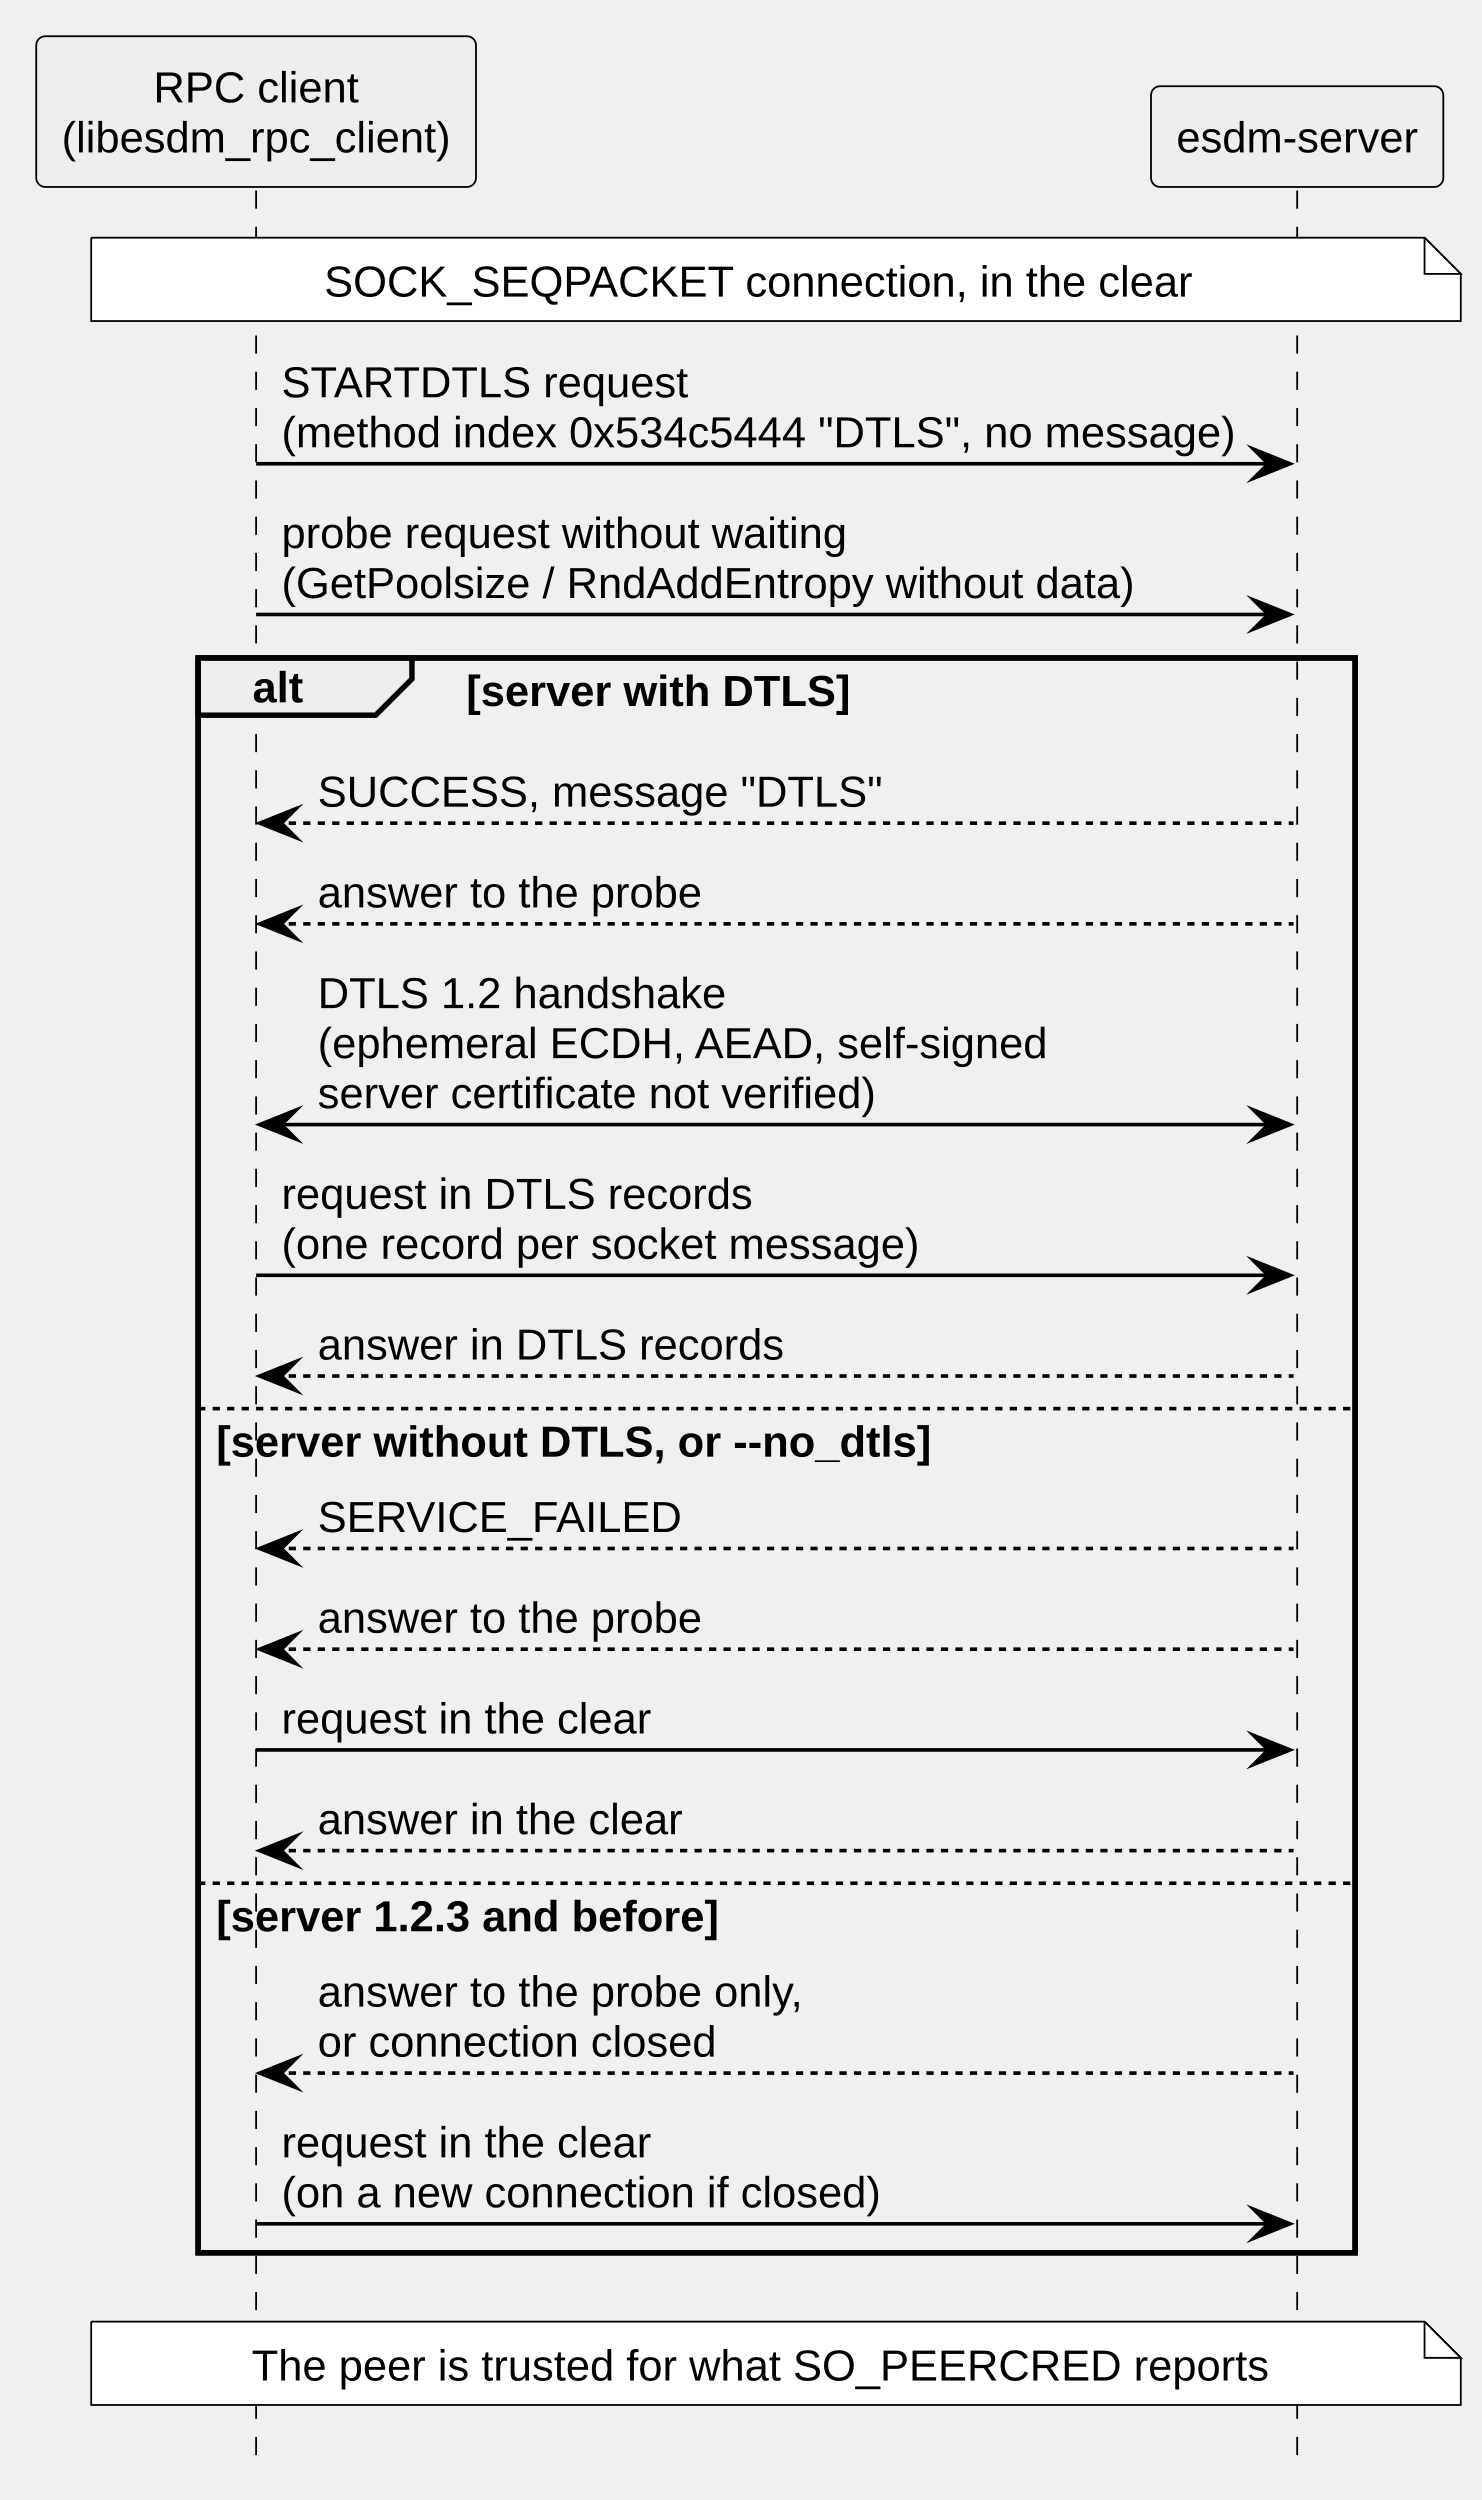
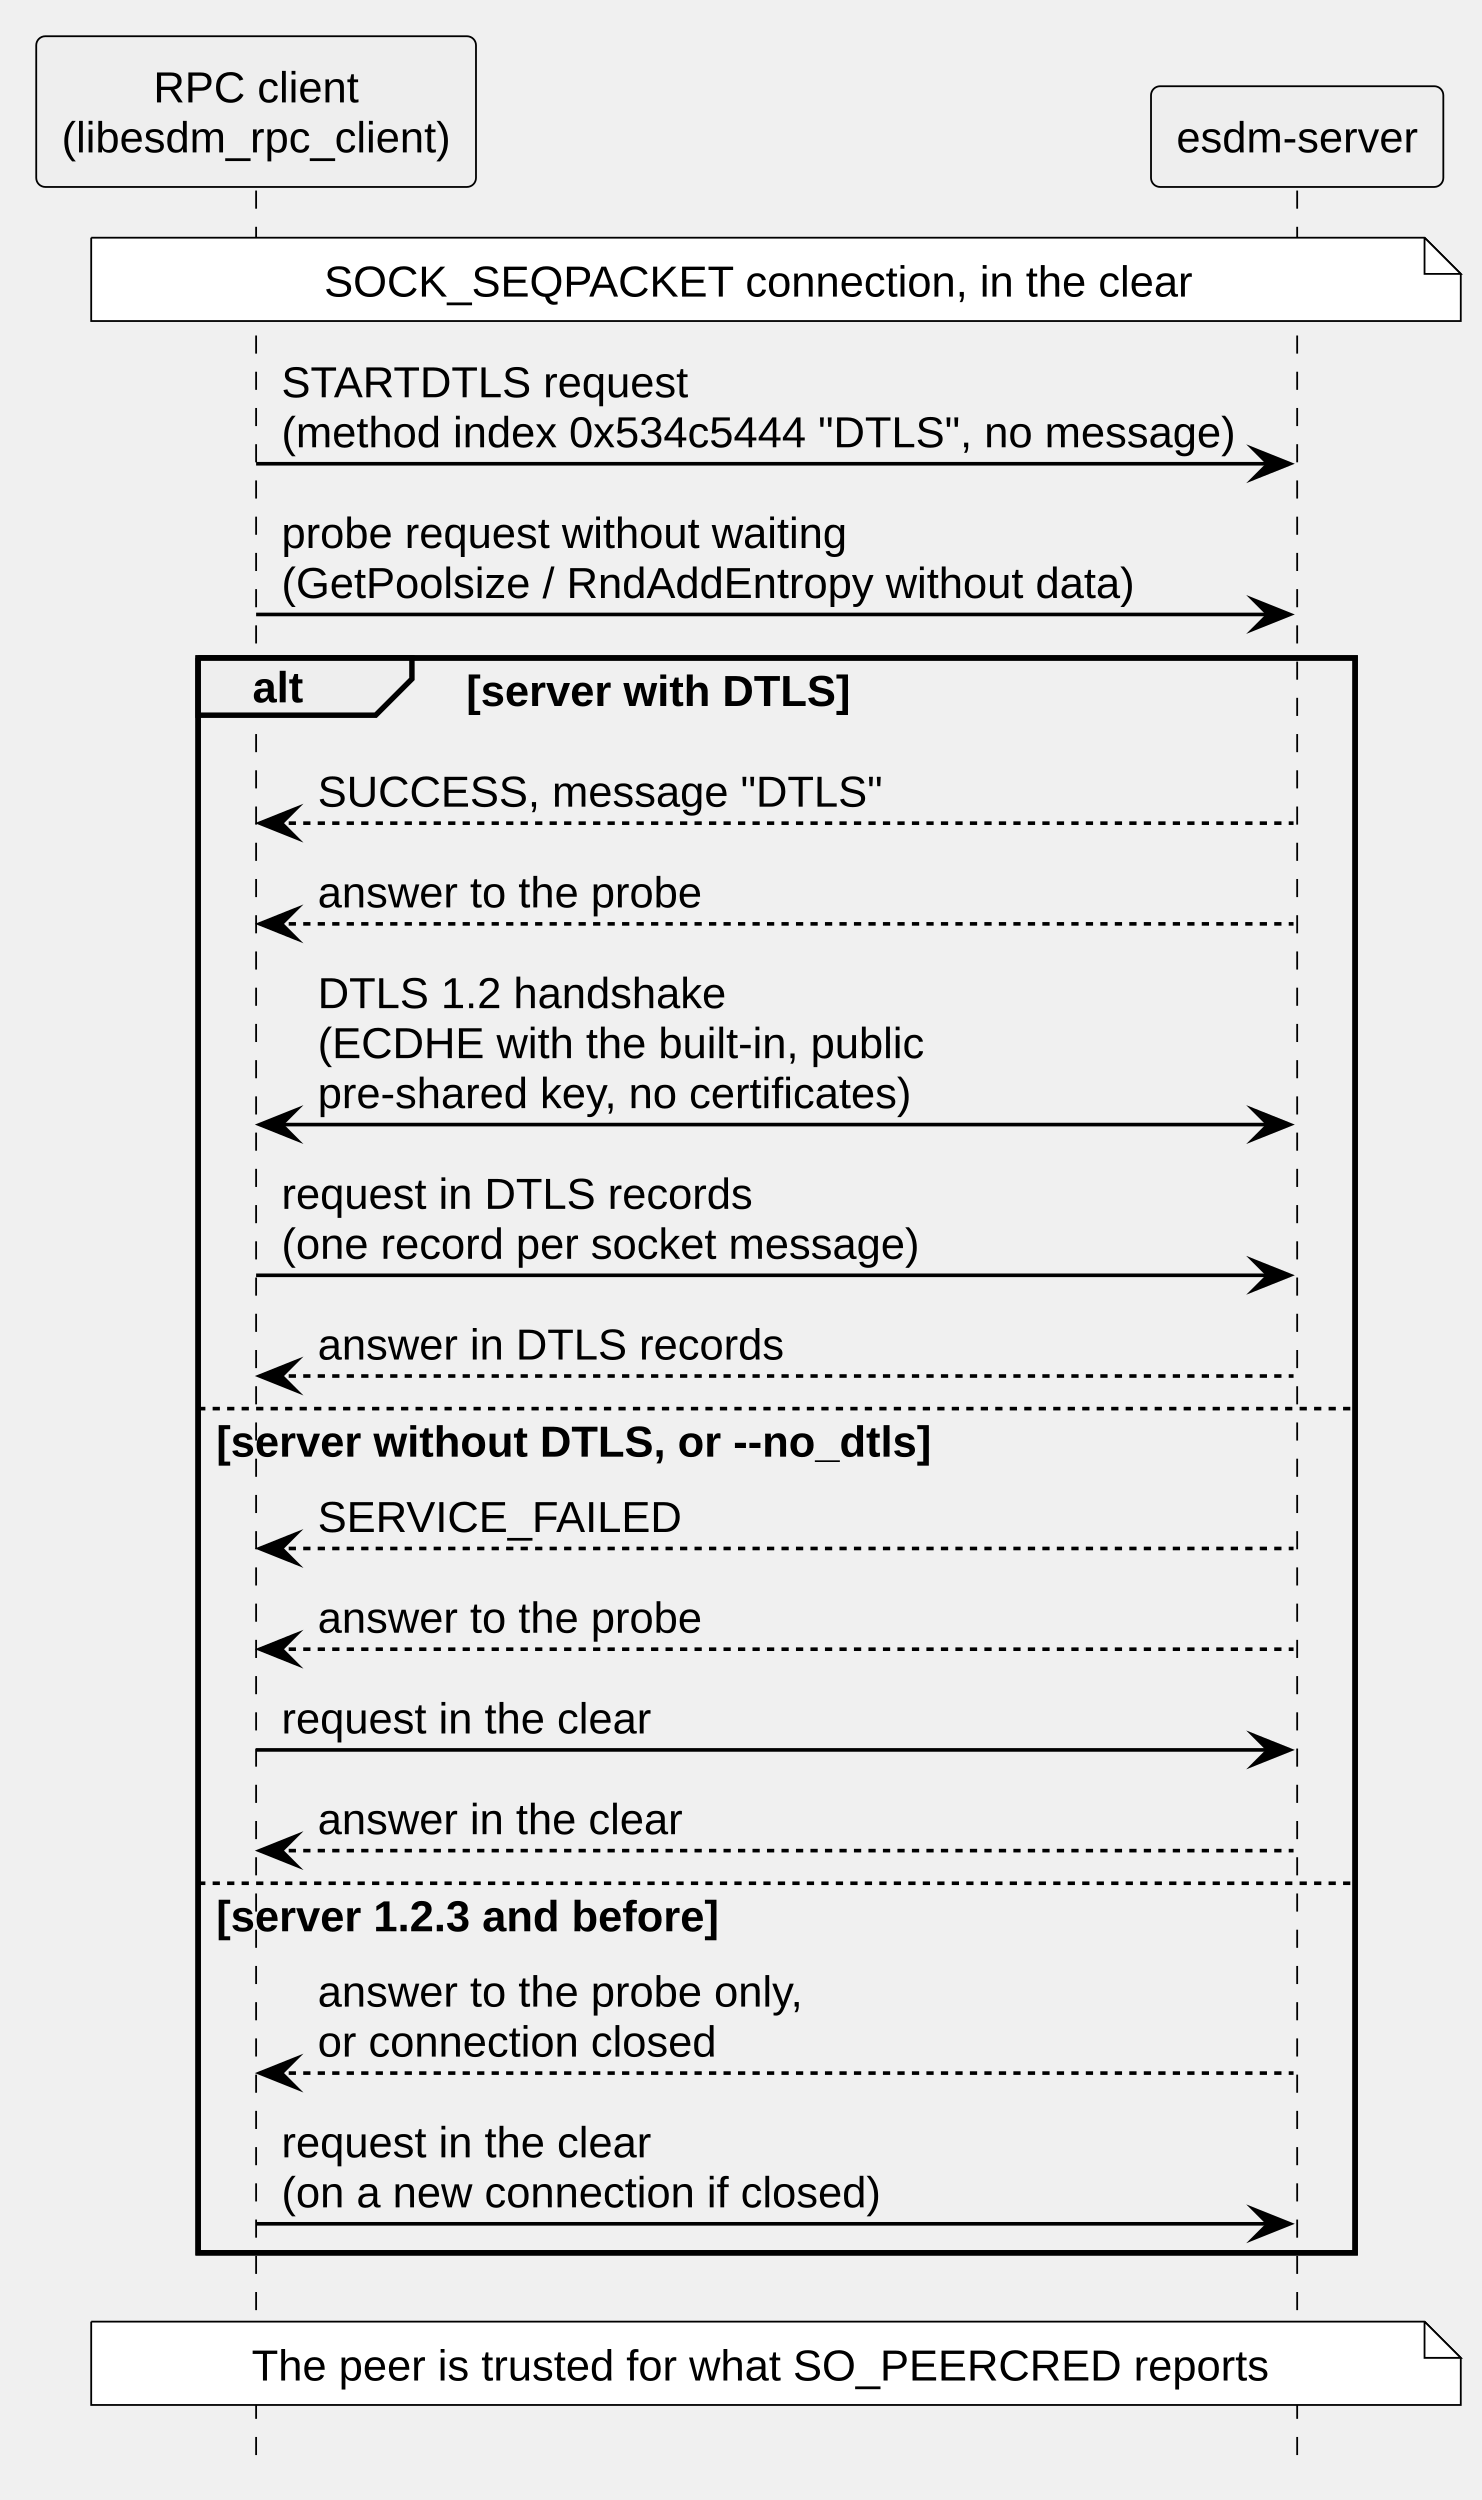
<svg xmlns="http://www.w3.org/2000/svg" version="1.1" data-diagram-type="SEQUENCE" style="width:409px;height:690px;background:#FFFFFF;" width="409px" height="690px" viewBox="0 0 409 690" zoomAndPan="magnify" preserveAspectRatio="none" contentStyleType="text/css">
  <defs />
  <g font-family="sans-serif" lengthAdjust="spacing">
    <rect x="54.687" y="181.592" width="319.332" height="440.178" fill="none" style="stroke:#000;stroke-width:1.5;" />
    <g>
      <rect x="67.187" y="52.598" width="8" height="626.971" fill="#000" fill-opacity="0" />
      <line x1="70.687" y1="52.598" x2="70.687" y2="679.568" style="stroke:#000;stroke-width:0.5;stroke-dasharray:5,5;" />
    </g>
    <g>
      <rect x="354.519" y="52.598" width="8" height="626.971" fill="#000" fill-opacity="0" />
      <line x1="358.019" y1="52.598" x2="358.019" y2="679.568" style="stroke:#000;stroke-width:0.5;stroke-dasharray:5,5;" />
    </g>
    <rect x="10" y="10" width="121.373" height="41.598" fill="#EEE" style="stroke:#000;stroke-width:0.5;" rx="2.5" ry="2.5" />
    <text x="42.345" y="28.256" fill="#000" font-size="12" textLength="56.684" font-family="'Liberation Sans'">RPC client</text>
    <text x="17" y="42.055" fill="#000" font-size="12" textLength="107.373" font-family="'Liberation Sans'">(libesdm_rpc_client)</text>
    <rect x="317.679" y="23.799" width="80.68" height="27.799" fill="#EEE" style="stroke:#000;stroke-width:0.5;" rx="2.5" ry="2.5" />
    <text x="324.679" y="42.055" fill="#000" font-size="12" textLength="66.68" font-family="'Liberation Sans'">esdm-server</text>
    <path d="M25.173,65.598 L25.173,88.598 L403.173,88.598 L403.173,75.598 L393.173,65.598 L25.173,65.598" style="stroke:#000;stroke-width:0.5;" fill="#FFF" />
    <path d="M393.173,65.598 L393.173,75.598 L403.173,75.598 L393.173,65.598" style="stroke:#000;stroke-width:0.5;" fill="#FFF" />
    <text x="89.463" y="81.854" fill="#000" font-size="12" textLength="240.779" font-family="'Liberation Sans'">SOCK_SEQPACKET connection, in the clear</text>
    <polygon points="346.019,123.994,356.019,127.994,346.019,131.994,350.019,127.994" fill="#000" style="stroke:#000;stroke-width:1;stroke-linejoin:miter;stroke-miterlimit:10;" />
    <line x1="70.687" y1="127.994" x2="352.019" y2="127.994" style="stroke:#000;stroke-width:1;" />
    <text x="77.687" y="109.652" fill="#000" font-size="12" textLength="113.367" font-family="'Liberation Sans'">STARTDTLS request</text>
    <text x="77.687" y="123.451" fill="#000" font-size="12" textLength="263.332" font-family="'Liberation Sans'">(method index 0x534c5444 "DTLS", no message)</text>
    <polygon points="346.019,165.592,356.019,169.592,346.019,173.592,350.019,169.592" fill="#000" style="stroke:#000;stroke-width:1;stroke-linejoin:miter;stroke-miterlimit:10;" />
    <line x1="70.687" y1="169.592" x2="352.019" y2="169.592" style="stroke:#000;stroke-width:1;" />
    <text x="77.687" y="151.25" fill="#000" font-size="12" textLength="156.094" font-family="'Liberation Sans'">probe request without waiting</text>
    <text x="77.687" y="165.049" fill="#000" font-size="12" textLength="235.459" font-family="'Liberation Sans'">(GetPoolsize / RndAddEntropy without data)</text>
    <path d="M54.687,181.592 L113.69,181.592 L113.69,187.391 L103.69,197.391 L54.687,197.391 L54.687,181.592" style="stroke:#000;stroke-width:1.5;" fill="#EEE" />
    <rect x="54.687" y="181.592" width="319.332" height="440.178" fill="none" style="stroke:#000;stroke-width:1.5;" />
    <text x="69.687" y="193.848" fill="#000" font-size="12" textLength="14.004" font-weight="700" font-family="'Liberation Sans'">alt</text>
    <text x="128.69" y="194.848" fill="#000" font-size="12" textLength="106.02" font-weight="700" font-family="'Liberation Sans'">[server with DTLS]</text>
    <polygon points="81.687,223.189,71.687,227.189,81.687,231.189,77.687,227.189" fill="#000" style="stroke:#000;stroke-width:1;stroke-linejoin:miter;stroke-miterlimit:10;" />
    <line x1="75.687" y1="227.189" x2="357.019" y2="227.189" style="stroke:#000;stroke-width:1;stroke-dasharray:2,2;" />
    <text x="87.687" y="222.646" fill="#000" font-size="12" textLength="155.9" font-family="'Liberation Sans'">SUCCESS, message "DTLS"</text>
    <polygon points="81.687,250.988,71.687,254.988,81.687,258.988,77.687,254.988" fill="#000" style="stroke:#000;stroke-width:1;stroke-linejoin:miter;stroke-miterlimit:10;" />
    <line x1="75.687" y1="254.988" x2="357.019" y2="254.988" style="stroke:#000;stroke-width:1;stroke-dasharray:2,2;" />
    <text x="87.687" y="250.445" fill="#000" font-size="12" textLength="106.066" font-family="'Liberation Sans'">answer to the probe</text>
    <polygon points="81.687,306.385,71.687,310.385,81.687,314.385,77.687,310.385" fill="#000" style="stroke:#000;stroke-width:1;stroke-linejoin:miter;stroke-miterlimit:10;" />
    <polygon points="346.019,306.385,356.019,310.385,346.019,314.385,350.019,310.385" fill="#000" style="stroke:#000;stroke-width:1;stroke-linejoin:miter;stroke-miterlimit:10;" />
    <line x1="75.687" y1="310.385" x2="352.019" y2="310.385" style="stroke:#000;stroke-width:1;" />
    <text x="87.687" y="278.244" fill="#000" font-size="12" textLength="112.74" font-family="'Liberation Sans'">DTLS 1.2 handshake</text>
-     <text x="87.687" y="292.043" fill="#000" font-size="12" textLength="202.078" font-family="'Liberation Sans'">(ephemeral ECDH, AEAD, self-signed</text>
-     <text x="87.687" y="305.842" fill="#000" font-size="12" textLength="154.055" font-family="'Liberation Sans'">server certificate not verified)</text>
+     <text x="87.687" y="292.043" fill="#000" font-size="12" textLength="167.396" font-family="'Liberation Sans'">(ECDHE with the built-in, public</text>
+     <text x="87.687" y="305.842" fill="#000" font-size="12" textLength="164.736" font-family="'Liberation Sans'">pre-shared key, no certificates)</text>
    <polygon points="346.019,347.982,356.019,351.982,346.019,355.982,350.019,351.982" fill="#000" style="stroke:#000;stroke-width:1;stroke-linejoin:miter;stroke-miterlimit:10;" />
    <line x1="70.687" y1="351.982" x2="352.019" y2="351.982" style="stroke:#000;stroke-width:1;" />
    <text x="77.687" y="333.641" fill="#000" font-size="12" textLength="130.055" font-family="'Liberation Sans'">request in DTLS records</text>
    <text x="77.687" y="347.439" fill="#000" font-size="12" textLength="176.08" font-family="'Liberation Sans'">(one record per socket message)</text>
    <polygon points="81.687,375.781,71.687,379.781,81.687,383.781,77.687,379.781" fill="#000" style="stroke:#000;stroke-width:1;stroke-linejoin:miter;stroke-miterlimit:10;" />
    <line x1="75.687" y1="379.781" x2="357.019" y2="379.781" style="stroke:#000;stroke-width:1;stroke-dasharray:2,2;" />
    <text x="87.687" y="375.238" fill="#000" font-size="12" textLength="128.713" font-family="'Liberation Sans'">answer in DTLS records</text>
    <line x1="54.687" y1="388.781" x2="374.019" y2="388.781" style="stroke:#000;stroke-width:1;stroke-dasharray:2,2;" />
    <text x="59.687" y="402.037" fill="#000" font-size="12" textLength="197.338" font-weight="700" font-family="'Liberation Sans'">[server without DTLS, or --no_dtls]</text>
    <polygon points="81.687,423.379,71.687,427.379,81.687,431.379,77.687,427.379" fill="#000" style="stroke:#000;stroke-width:1;stroke-linejoin:miter;stroke-miterlimit:10;" />
    <line x1="75.687" y1="427.379" x2="357.019" y2="427.379" style="stroke:#000;stroke-width:1;stroke-dasharray:2,2;" />
    <text x="87.687" y="422.836" fill="#000" font-size="12" textLength="101.367" font-family="'Liberation Sans'">SERVICE_FAILED</text>
    <polygon points="81.687,451.178,71.687,455.178,81.687,459.178,77.687,455.178" fill="#000" style="stroke:#000;stroke-width:1;stroke-linejoin:miter;stroke-miterlimit:10;" />
    <line x1="75.687" y1="455.178" x2="357.019" y2="455.178" style="stroke:#000;stroke-width:1;stroke-dasharray:2,2;" />
    <text x="87.687" y="450.635" fill="#000" font-size="12" textLength="106.066" font-family="'Liberation Sans'">answer to the probe</text>
    <polygon points="346.019,478.977,356.019,482.977,346.019,486.977,350.019,482.977" fill="#000" style="stroke:#000;stroke-width:1;stroke-linejoin:miter;stroke-miterlimit:10;" />
    <line x1="70.687" y1="482.977" x2="352.019" y2="482.977" style="stroke:#000;stroke-width:1;" />
    <text x="77.687" y="478.434" fill="#000" font-size="12" textLength="102.059" font-family="'Liberation Sans'">request in the clear</text>
    <polygon points="81.687,506.775,71.687,510.775,81.687,514.775,77.687,510.775" fill="#000" style="stroke:#000;stroke-width:1;stroke-linejoin:miter;stroke-miterlimit:10;" />
    <line x1="75.687" y1="510.775" x2="357.019" y2="510.775" style="stroke:#000;stroke-width:1;stroke-dasharray:2,2;" />
    <text x="87.687" y="506.232" fill="#000" font-size="12" textLength="100.717" font-family="'Liberation Sans'">answer in the clear</text>
    <line x1="54.687" y1="519.775" x2="374.019" y2="519.775" style="stroke:#000;stroke-width:1;stroke-dasharray:2,2;" />
    <text x="59.687" y="533.031" fill="#000" font-size="12" textLength="138.727" font-weight="700" font-family="'Liberation Sans'">[server 1.2.3 and before]</text>
    <polygon points="81.687,568.172,71.687,572.172,81.687,576.172,77.687,572.172" fill="#000" style="stroke:#000;stroke-width:1;stroke-linejoin:miter;stroke-miterlimit:10;" />
    <line x1="75.687" y1="572.172" x2="357.019" y2="572.172" style="stroke:#000;stroke-width:1;stroke-dasharray:2,2;" />
    <text x="87.687" y="553.83" fill="#000" font-size="12" textLength="134.748" font-family="'Liberation Sans'">answer to the probe only,</text>
    <text x="87.687" y="567.629" fill="#000" font-size="12" textLength="110.068" font-family="'Liberation Sans'">or connection closed</text>
    <polygon points="346.019,609.77,356.019,613.77,346.019,617.77,350.019,613.77" fill="#000" style="stroke:#000;stroke-width:1;stroke-linejoin:miter;stroke-miterlimit:10;" />
    <line x1="70.687" y1="613.77" x2="352.019" y2="613.77" style="stroke:#000;stroke-width:1;" />
    <text x="77.687" y="595.428" fill="#000" font-size="12" textLength="102.059" font-family="'Liberation Sans'">request in the clear</text>
    <text x="77.687" y="609.227" fill="#000" font-size="12" textLength="165.428" font-family="'Liberation Sans'">(on a new connection if closed)</text>
    <path d="M25.173,640.77 L25.173,663.77 L403.173,663.77 L403.173,650.77 L393.173,640.77 L25.173,640.77" style="stroke:#000;stroke-width:0.5;" fill="#FFF" />
    <path d="M393.173,640.77 L393.173,650.77 L403.173,650.77 L393.173,640.77" style="stroke:#000;stroke-width:0.5;" fill="#FFF" />
    <text x="69.465" y="657.025" fill="#000" font-size="12" textLength="280.775" font-family="'Liberation Sans'">The peer is trusted for what SO_PEERCRED reports</text>
  </g>
</svg>
